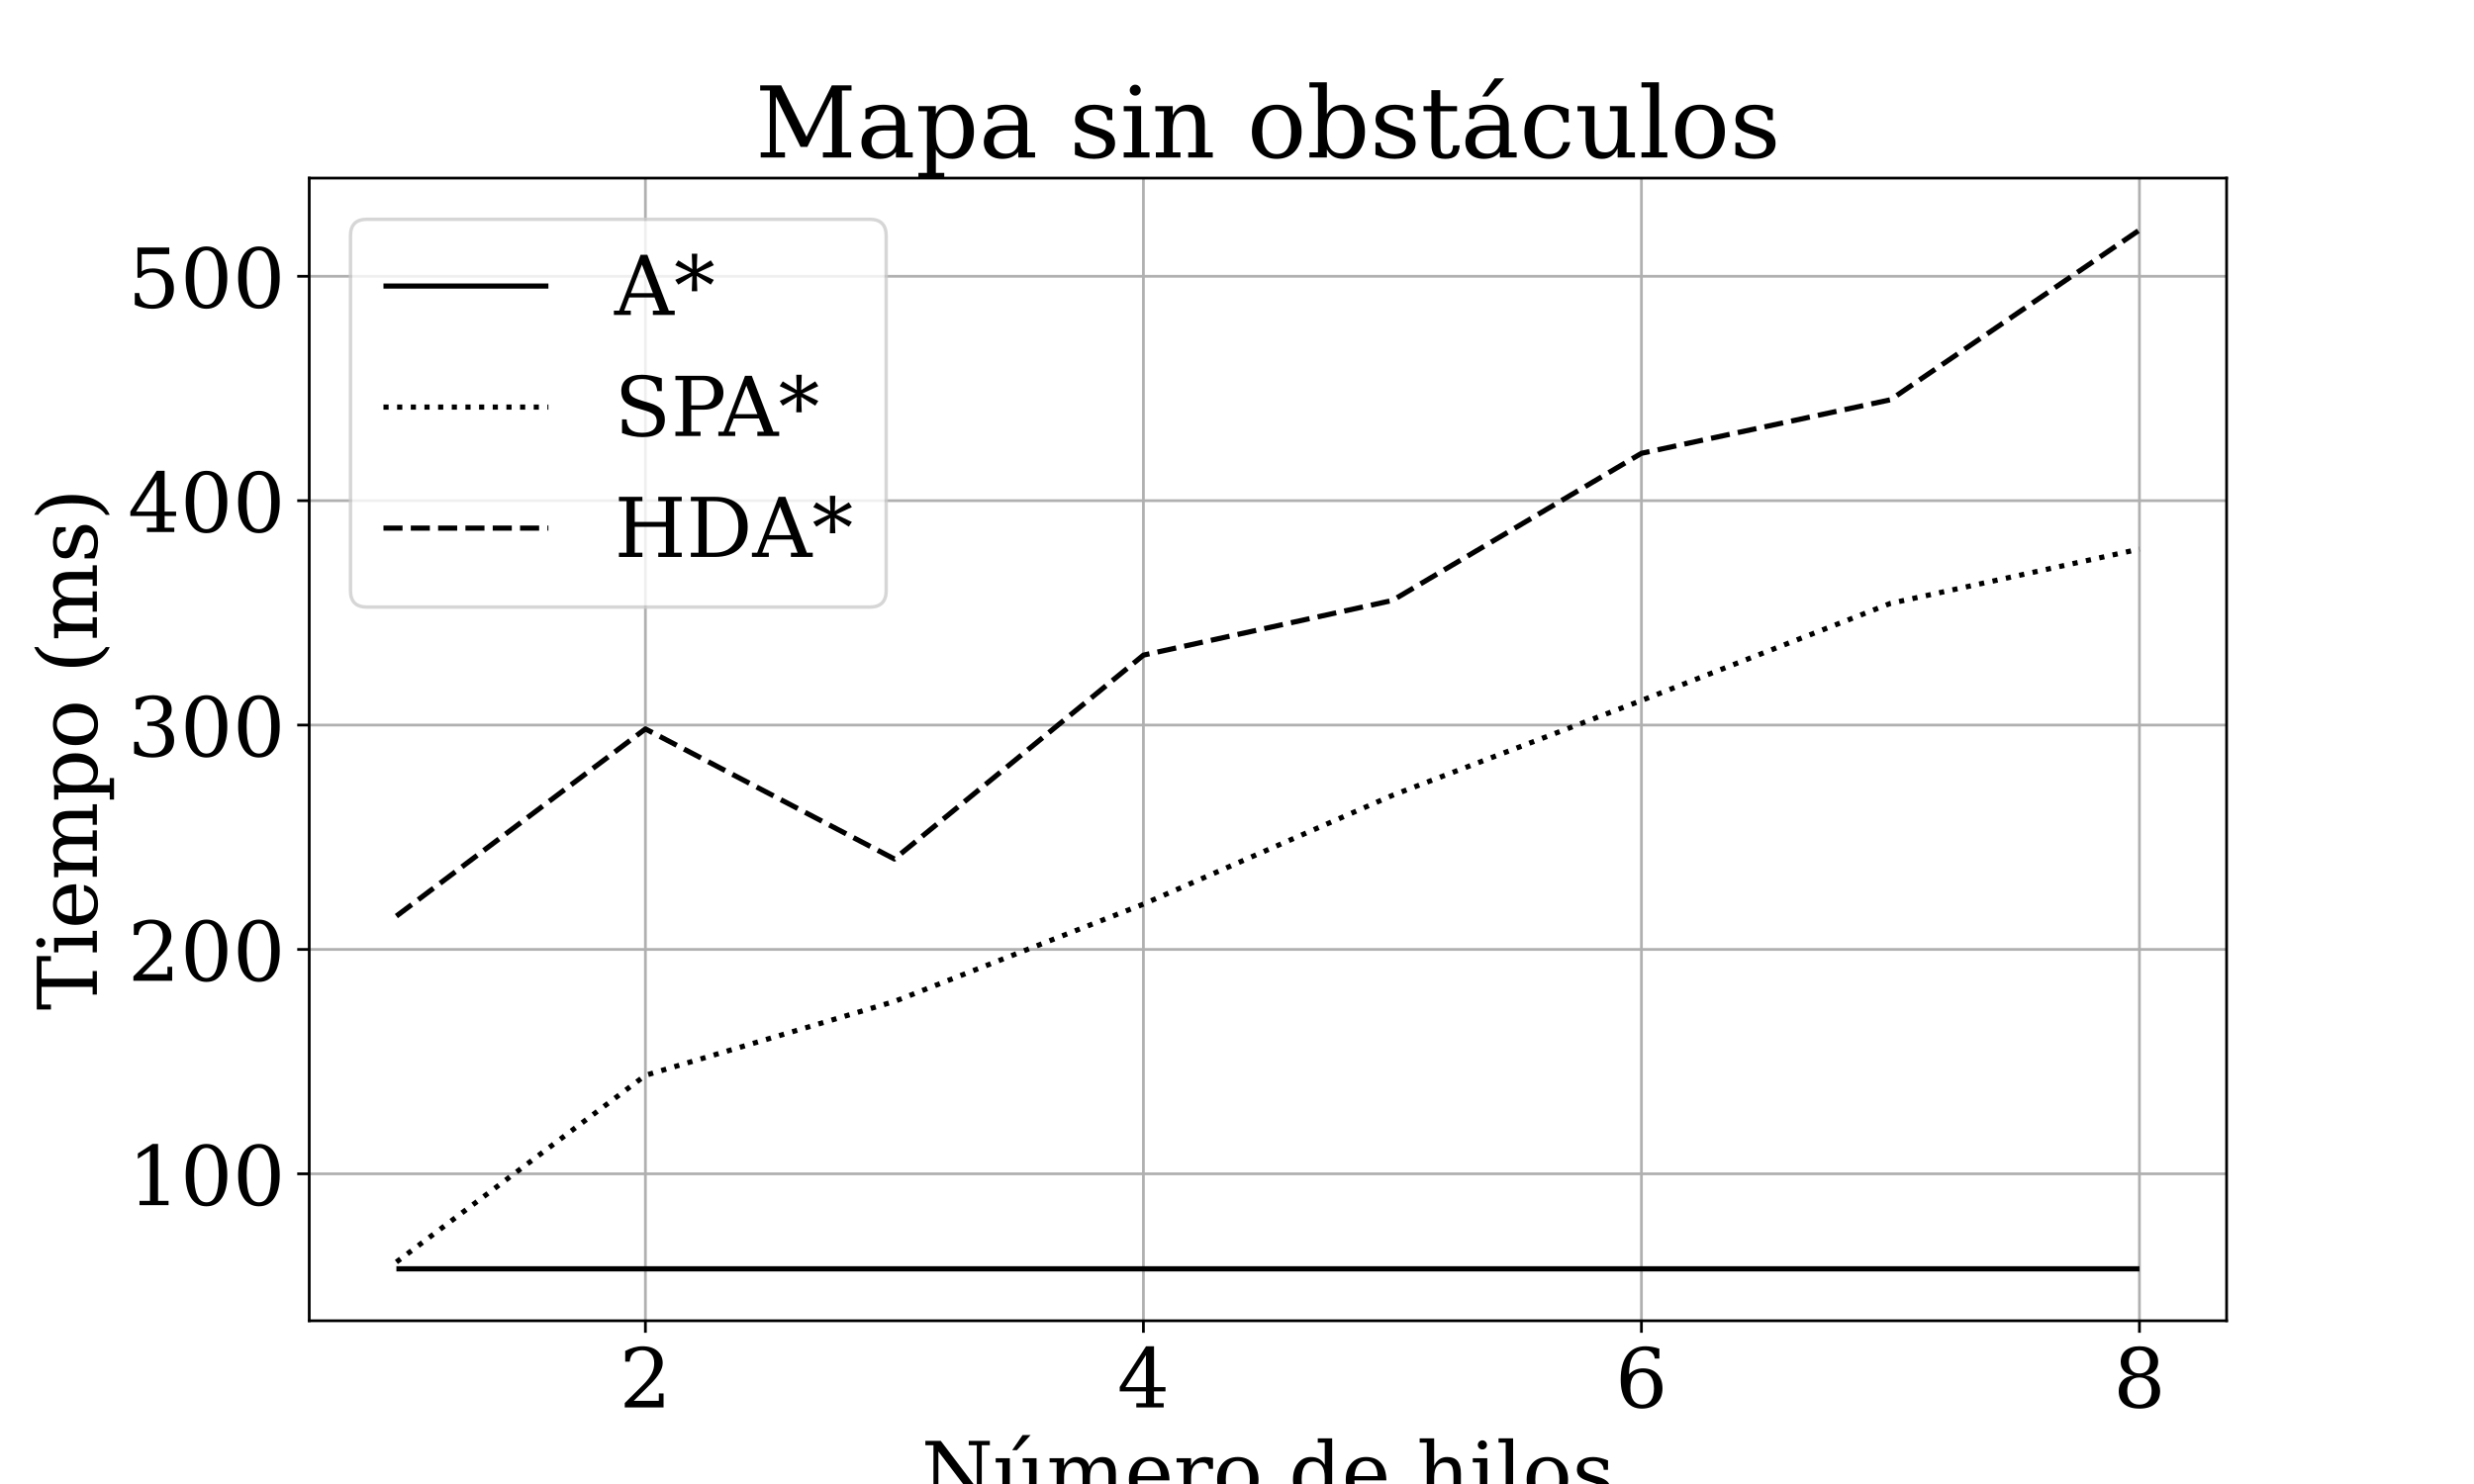
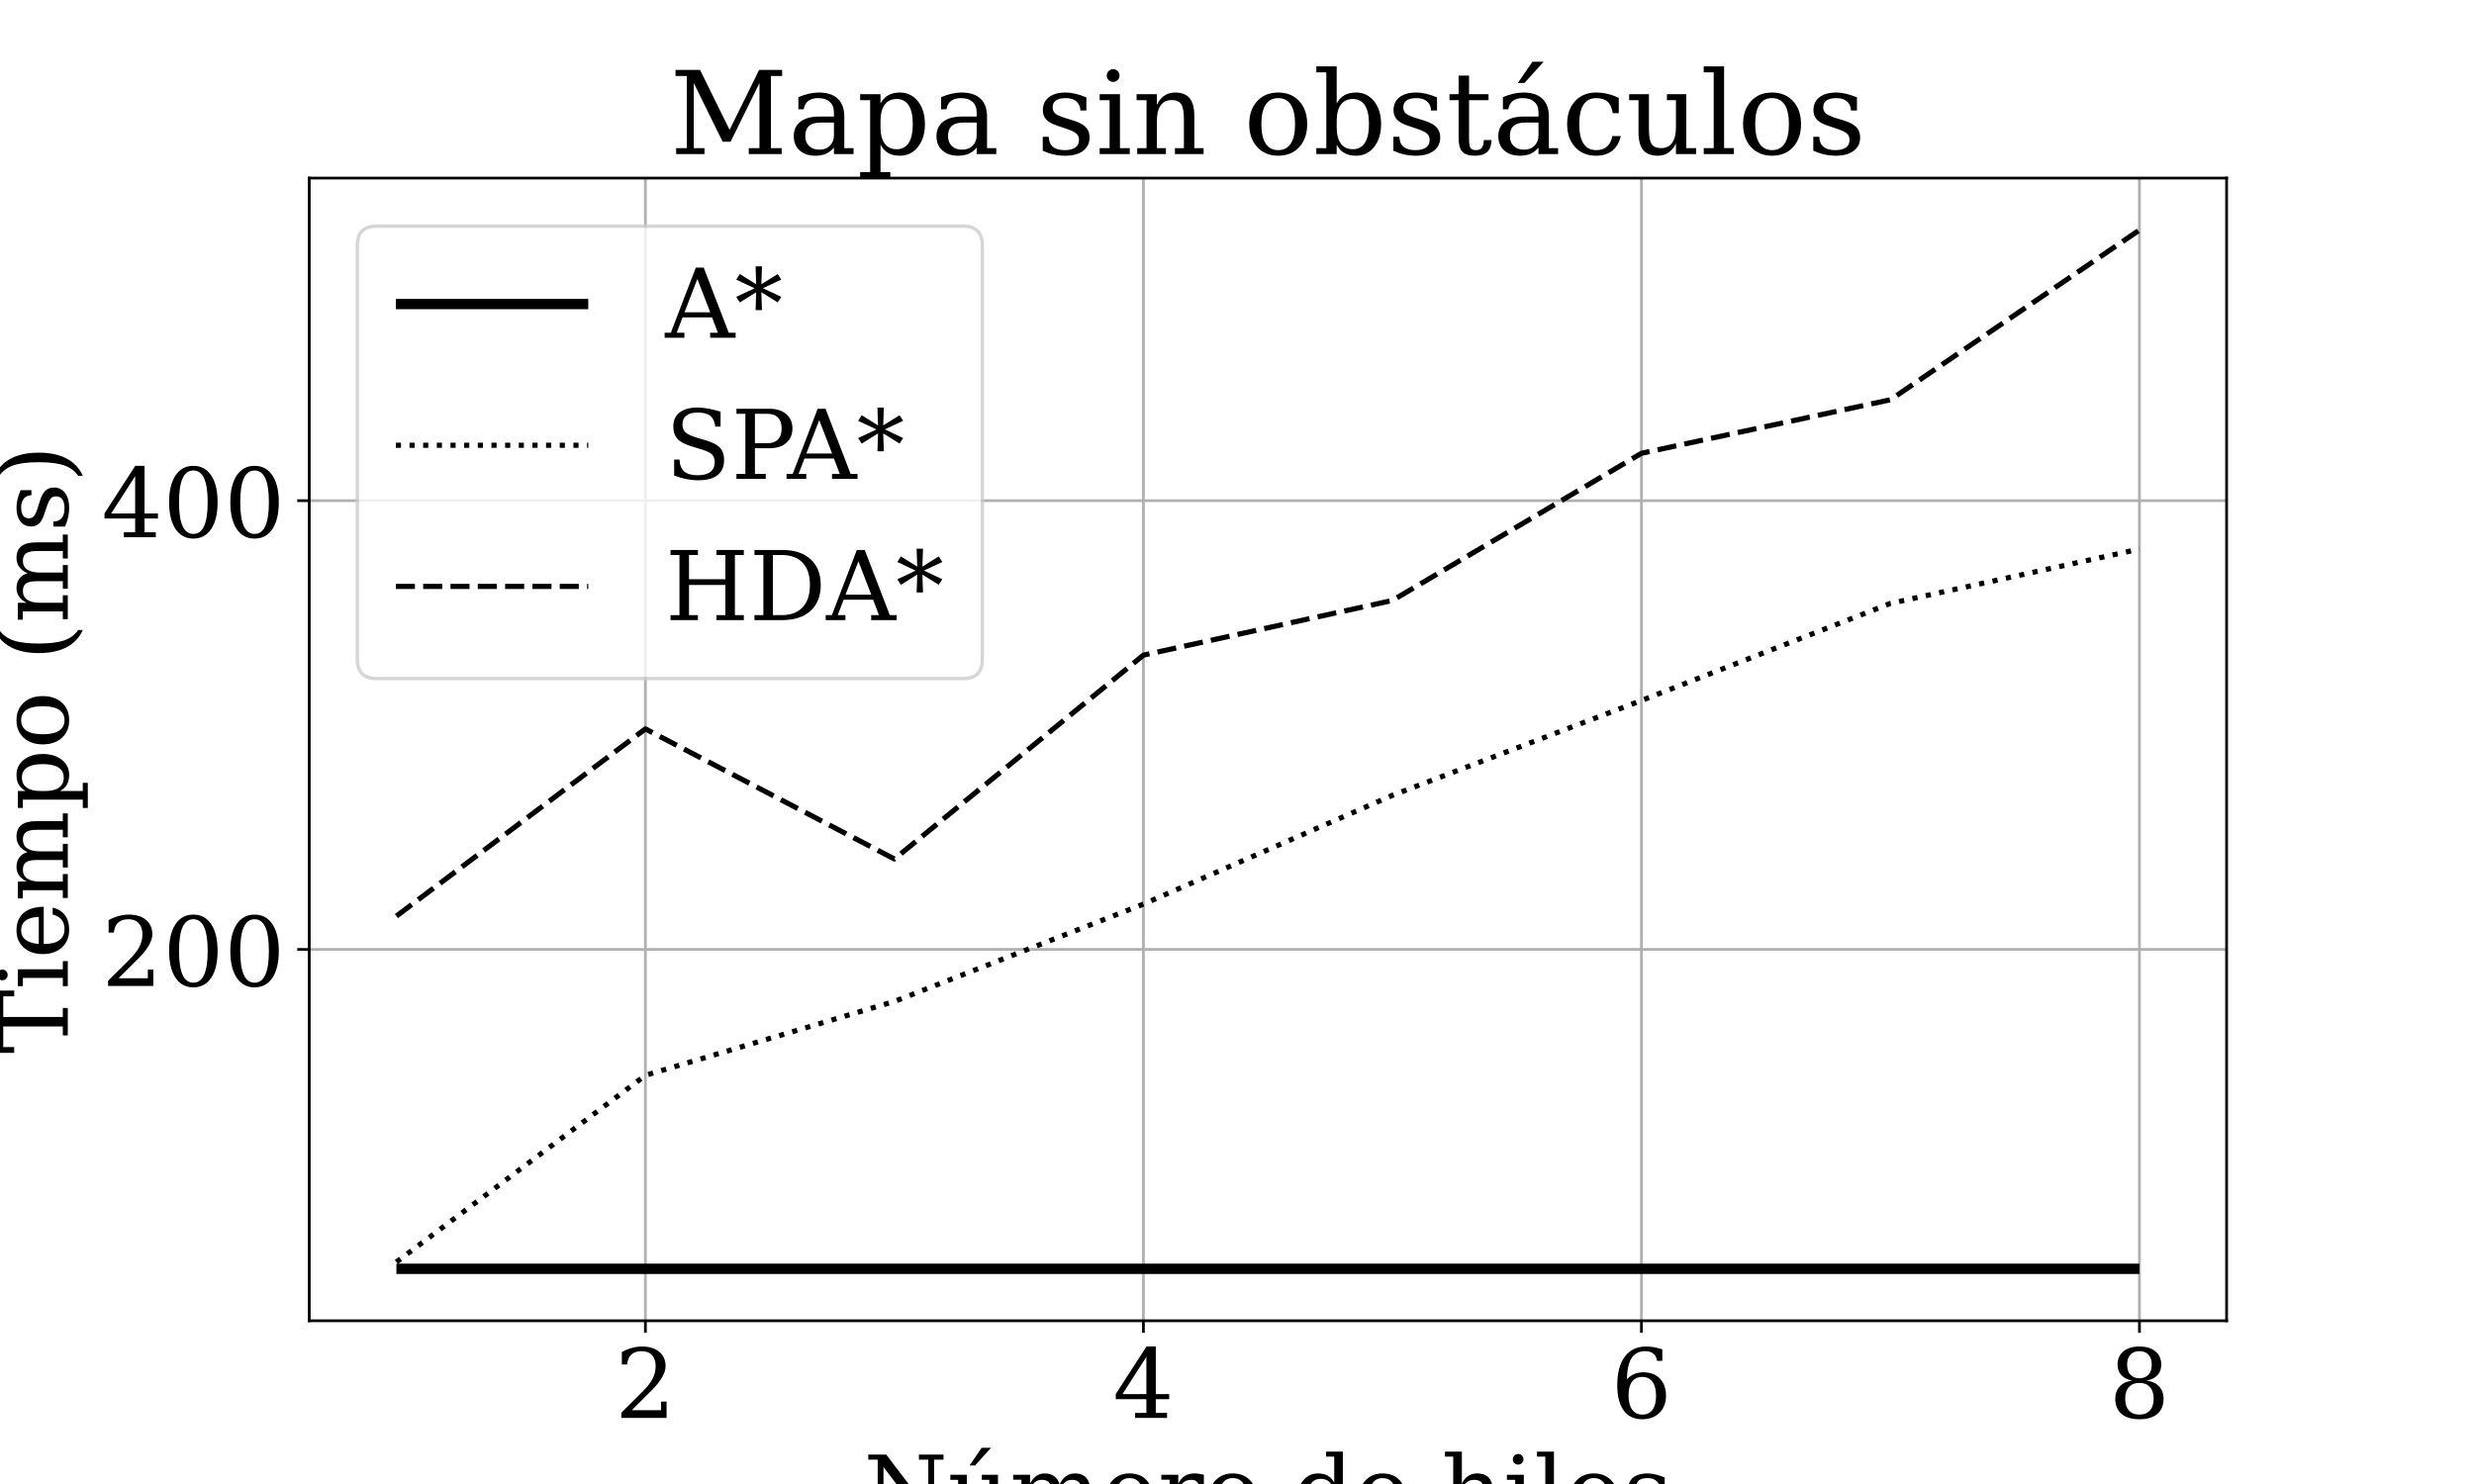
<svg xmlns="http://www.w3.org/2000/svg" xmlns:xlink="http://www.w3.org/1999/xlink" width="720pt" height="432pt" viewBox="0 0 720 432" version="1.1">
  <defs>
    <style type="text/css">*{stroke-linejoin: round; stroke-linecap: butt}</style>
  </defs>
  <g id="figure_1">
    <g id="patch_1">
      <path d="M 0 432  L 720 432  L 720 0  L 0 0  z " style="fill: #ffffff" />
    </g>
    <g id="axes_1">
      <g id="patch_2">
        <path d="M 90 384.48  L 648 384.48  L 648 51.84  L 90 51.84  z " style="fill: #ffffff" />
      </g>
      <g id="matplotlib.axis_1">
        <g id="xtick_1">
          <g id="line2d_1">
-             <path d="M 187.831 384.48  L 187.831 51.84  " clip-path="url(#p665cbd6c83)" style="fill: none; stroke: #b0b0b0; stroke-width: 0.8; stroke-linecap: square" />
+             <path d="M 187.831 384.48  L 187.831 51.84  " clip-path="url(#pa08eac9705)" style="fill: none; stroke: #b0b0b0; stroke-width: 0.8; stroke-linecap: square" />
          </g>
          <g id="line2d_2">
            <defs>
-               <path id="m688bf93bd5" d="M 0 0  L 0 3.5  " style="stroke: #000000; stroke-width: 0.8" />
-             </defs>
-             <g>
-               <use xlink:href="#m688bf93bd5" x="187.831" y="384.48" style="stroke: #000000; stroke-width: 0.8" />
+               <path id="mcaa4d766d4" d="M 0 0  L 0 3.5  " style="stroke: #000000; stroke-width: 0.8" />
+             </defs>
+             <g>
+               <use xlink:href="#mcaa4d766d4" x="187.831" y="384.48" style="stroke: #000000; stroke-width: 0.8" />
            </g>
          </g>
          <g id="text_1">
-             <g transform="translate(180.1962 409.7163) scale(0.24 -0.24)">
+             <g transform="translate(178.9237 412.7556) scale(0.28 -0.28)">
              <defs>
                <path id="DejaVuSerif-32" d="M 819 3553  L 469 3553  L 469 4384  Q 803 4563 1142 4656  Q 1481 4750 1806 4750  Q 2534 4750 2956 4397  Q 3378 4044 3378 3438  Q 3378 2753 2422 1800  Q 2347 1728 2309 1691  L 1131 513  L 3078 513  L 3078 1088  L 3444 1088  L 3444 0  L 434 0  L 434 341  L 1850 1753  Q 2319 2222 2519 2614  Q 2719 3006 2719 3438  Q 2719 3909 2473 4175  Q 2228 4441 1797 4441  Q 1350 4441 1106 4219  Q 863 3997 819 3553  z " transform="scale(0.015625)" />
              </defs>
              <use xlink:href="#DejaVuSerif-32" />
            </g>
          </g>
        </g>
        <g id="xtick_2">
          <g id="line2d_3">
-             <path d="M 332.766 384.48  L 332.766 51.84  " clip-path="url(#p665cbd6c83)" style="fill: none; stroke: #b0b0b0; stroke-width: 0.8; stroke-linecap: square" />
+             <path d="M 332.766 384.48  L 332.766 51.84  " clip-path="url(#pa08eac9705)" style="fill: none; stroke: #b0b0b0; stroke-width: 0.8; stroke-linecap: square" />
          </g>
          <g id="line2d_4">
            <g>
-               <use xlink:href="#m688bf93bd5" x="332.766" y="384.48" style="stroke: #000000; stroke-width: 0.8" />
+               <use xlink:href="#mcaa4d766d4" x="332.766" y="384.48" style="stroke: #000000; stroke-width: 0.8" />
            </g>
          </g>
          <g id="text_2">
-             <g transform="translate(325.1312 409.7163) scale(0.24 -0.24)">
+             <g transform="translate(323.8587 412.7556) scale(0.28 -0.28)">
              <defs>
                <path id="DejaVuSerif-34" d="M 2234 1581  L 2234 4063  L 641 1581  L 2234 1581  z M 3609 0  L 1484 0  L 1484 331  L 2234 331  L 2234 1247  L 197 1247  L 197 1588  L 2241 4750  L 2859 4750  L 2859 1581  L 3750 1581  L 3750 1247  L 2859 1247  L 2859 331  L 3609 331  L 3609 0  z " transform="scale(0.015625)" />
              </defs>
              <use xlink:href="#DejaVuSerif-34" />
            </g>
          </g>
        </g>
        <g id="xtick_3">
          <g id="line2d_5">
-             <path d="M 477.701 384.48  L 477.701 51.84  " clip-path="url(#p665cbd6c83)" style="fill: none; stroke: #b0b0b0; stroke-width: 0.8; stroke-linecap: square" />
+             <path d="M 477.701 384.48  L 477.701 51.84  " clip-path="url(#pa08eac9705)" style="fill: none; stroke: #b0b0b0; stroke-width: 0.8; stroke-linecap: square" />
          </g>
          <g id="line2d_6">
            <g>
-               <use xlink:href="#m688bf93bd5" x="477.701" y="384.48" style="stroke: #000000; stroke-width: 0.8" />
+               <use xlink:href="#mcaa4d766d4" x="477.701" y="384.48" style="stroke: #000000; stroke-width: 0.8" />
            </g>
          </g>
          <g id="text_3">
-             <g transform="translate(470.0663 409.7163) scale(0.24 -0.24)">
+             <g transform="translate(468.7938 412.7556) scale(0.28 -0.28)">
              <defs>
                <path id="DejaVuSerif-36" d="M 2094 219  Q 2534 219 2771 542  Q 3009 866 3009 1472  Q 3009 2078 2771 2401  Q 2534 2725 2094 2725  Q 1647 2725 1412 2412  Q 1178 2100 1178 1509  Q 1178 888 1415 553  Q 1653 219 2094 219  z M 1075 2569  Q 1288 2803 1556 2918  Q 1825 3034 2163 3034  Q 2859 3034 3264 2615  Q 3669 2197 3669 1472  Q 3669 763 3233 336  Q 2797 -91 2069 -91  Q 1278 -91 853 498  Q 428 1088 428 2181  Q 428 3406 931 4078  Q 1434 4750 2350 4750  Q 2597 4750 2869 4703  Q 3141 4656 3425 4563  L 3425 3794  L 3072 3794  Q 3034 4109 2831 4275  Q 2628 4441 2284 4441  Q 1678 4441 1381 3981  Q 1084 3522 1075 2569  z " transform="scale(0.015625)" />
              </defs>
              <use xlink:href="#DejaVuSerif-36" />
            </g>
          </g>
        </g>
        <g id="xtick_4">
          <g id="line2d_7">
-             <path d="M 622.636 384.48  L 622.636 51.84  " clip-path="url(#p665cbd6c83)" style="fill: none; stroke: #b0b0b0; stroke-width: 0.8; stroke-linecap: square" />
+             <path d="M 622.636 384.48  L 622.636 51.84  " clip-path="url(#pa08eac9705)" style="fill: none; stroke: #b0b0b0; stroke-width: 0.8; stroke-linecap: square" />
          </g>
          <g id="line2d_8">
            <g>
-               <use xlink:href="#m688bf93bd5" x="622.636" y="384.48" style="stroke: #000000; stroke-width: 0.8" />
+               <use xlink:href="#mcaa4d766d4" x="622.636" y="384.48" style="stroke: #000000; stroke-width: 0.8" />
            </g>
          </g>
          <g id="text_4">
-             <g transform="translate(615.0014 409.7163) scale(0.24 -0.24)">
+             <g transform="translate(613.7289 412.7556) scale(0.28 -0.28)">
              <defs>
                <path id="DejaVuSerif-38" d="M 2981 1275  Q 2981 1775 2732 2051  Q 2484 2328 2034 2328  Q 1584 2328 1336 2051  Q 1088 1775 1088 1275  Q 1088 772 1336 495  Q 1584 219 2034 219  Q 2484 219 2732 495  Q 2981 772 2981 1275  z M 2853 3541  Q 2853 3966 2637 4203  Q 2422 4441 2034 4441  Q 1650 4441 1433 4203  Q 1216 3966 1216 3541  Q 1216 3113 1433 2875  Q 1650 2638 2034 2638  Q 2422 2638 2637 2875  Q 2853 3113 2853 3541  z M 2516 2484  Q 3047 2413 3344 2092  Q 3641 1772 3641 1275  Q 3641 619 3225 264  Q 2809 -91 2034 -91  Q 1263 -91 845 264  Q 428 619 428 1275  Q 428 1772 725 2092  Q 1022 2413 1556 2484  Q 1084 2569 832 2842  Q 581 3116 581 3541  Q 581 4103 968 4426  Q 1356 4750 2034 4750  Q 2713 4750 3100 4426  Q 3488 4103 3488 3541  Q 3488 3116 3236 2842  Q 2984 2569 2516 2484  z " transform="scale(0.015625)" />
              </defs>
              <use xlink:href="#DejaVuSerif-38" />
            </g>
          </g>
        </g>
        <g id="text_5">
-           <g transform="translate(268.1306 436.9438) scale(0.24 -0.24)">
+           <g transform="translate(251.3191 443.8544) scale(0.28 -0.28)">
            <defs>
              <path id="DejaVuSerif-4e" d="M 313 0  L 313 331  L 941 331  L 941 4331  L 313 4331  L 313 4666  L 1509 4666  L 4306 984  L 4306 4331  L 3681 4331  L 3681 4666  L 5319 4666  L 5319 4331  L 4691 4331  L 4691 -91  L 4313 -91  L 1325 3841  L 1325 331  L 1953 331  L 1953 0  L 313 0  z " transform="scale(0.015625)" />
              <path id="DejaVuSerif-fa" d="M 2266 3322  L 3341 3322  L 3341 331  L 3884 331  L 3884 0  L 2766 0  L 2766 588  Q 2606 256 2353 82  Q 2100 -91 1766 -91  Q 1213 -91 952 223  Q 691 538 691 1209  L 691 2988  L 172 2988  L 172 3322  L 1269 3322  L 1269 1388  Q 1269 781 1417 556  Q 1566 331 1947 331  Q 2347 331 2556 625  Q 2766 919 2766 1478  L 2766 2988  L 2266 2988  L 2266 3322  z M 2258 5119  L 2880 5119  L 1818 3944  L 1452 3944  L 2258 5119  z " transform="scale(0.015625)" />
              <path id="DejaVuSerif-6d" d="M 3316 2675  Q 3481 3041 3739 3227  Q 3997 3413 4341 3413  Q 4863 3413 5119 3089  Q 5375 2766 5375 2113  L 5375 331  L 5894 331  L 5894 0  L 4300 0  L 4300 331  L 4800 331  L 4800 2047  Q 4800 2556 4650 2772  Q 4500 2988 4153 2988  Q 3769 2988 3567 2697  Q 3366 2406 3366 1850  L 3366 331  L 3866 331  L 3866 0  L 2291 0  L 2291 331  L 2791 331  L 2791 2069  Q 2791 2566 2641 2777  Q 2491 2988 2144 2988  Q 1759 2988 1557 2697  Q 1356 2406 1356 1850  L 1356 331  L 1856 331  L 1856 0  L 263 0  L 263 331  L 781 331  L 781 2994  L 231 2994  L 231 3322  L 1356 3322  L 1356 2731  Q 1516 3063 1762 3238  Q 2009 3413 2322 3413  Q 2709 3413 2968 3220  Q 3228 3028 3316 2675  z " transform="scale(0.015625)" />
              <path id="DejaVuSerif-65" d="M 3469 1600  L 991 1600  L 991 1575  Q 991 903 1244 561  Q 1497 219 1991 219  Q 2369 219 2611 417  Q 2853 616 2950 1006  L 3413 1006  Q 3275 459 2904 184  Q 2534 -91 1931 -91  Q 1203 -91 761 389  Q 319 869 319 1663  Q 319 2450 753 2931  Q 1188 3413 1894 3413  Q 2647 3413 3050 2948  Q 3453 2484 3469 1600  z M 2791 1931  Q 2772 2513 2545 2808  Q 2319 3103 1894 3103  Q 1497 3103 1269 2806  Q 1041 2509 991 1931  L 2791 1931  z " transform="scale(0.015625)" />
              <path id="DejaVuSerif-72" d="M 3059 3328  L 3059 2497  L 2728 2497  Q 2713 2744 2591 2866  Q 2469 2988 2234 2988  Q 1809 2988 1582 2694  Q 1356 2400 1356 1850  L 1356 331  L 2022 331  L 2022 0  L 263 0  L 263 331  L 781 331  L 781 2994  L 231 2994  L 231 3322  L 1356 3322  L 1356 2731  Q 1525 3078 1790 3245  Q 2056 3413 2438 3413  Q 2578 3413 2733 3391  Q 2888 3369 3059 3328  z " transform="scale(0.015625)" />
              <path id="DejaVuSerif-6f" d="M 1925 219  Q 2388 219 2623 584  Q 2859 950 2859 1663  Q 2859 2375 2623 2739  Q 2388 3103 1925 3103  Q 1463 3103 1227 2739  Q 991 2375 991 1663  Q 991 950 1228 584  Q 1466 219 1925 219  z M 1925 -91  Q 1200 -91 759 389  Q 319 869 319 1663  Q 319 2456 758 2934  Q 1197 3413 1925 3413  Q 2653 3413 3092 2934  Q 3531 2456 3531 1663  Q 3531 869 3092 389  Q 2653 -91 1925 -91  z " transform="scale(0.015625)" />
              <path id="DejaVuSerif-20" transform="scale(0.015625)" />
              <path id="DejaVuSerif-64" d="M 3359 331  L 3909 331  L 3909 0  L 2784 0  L 2784 519  Q 2616 206 2355 57  Q 2094 -91 1709 -91  Q 1097 -91 708 395  Q 319 881 319 1663  Q 319 2444 706 2928  Q 1094 3413 1709 3413  Q 2094 3413 2355 3264  Q 2616 3116 2784 2803  L 2784 4531  L 2241 4531  L 2241 4863  L 3359 4863  L 3359 331  z M 2784 1497  L 2784 1825  Q 2784 2422 2554 2737  Q 2325 3053 1888 3053  Q 1444 3053 1217 2703  Q 991 2353 991 1663  Q 991 975 1217 622  Q 1444 269 1888 269  Q 2325 269 2554 583  Q 2784 897 2784 1497  z " transform="scale(0.015625)" />
              <path id="DejaVuSerif-68" d="M 263 0  L 263 331  L 781 331  L 781 4531  L 231 4531  L 231 4863  L 1356 4863  L 1356 2731  Q 1516 3069 1770 3241  Q 2025 3413 2363 3413  Q 2913 3413 3172 3097  Q 3431 2781 3431 2113  L 3431 331  L 3944 331  L 3944 0  L 2356 0  L 2356 331  L 2853 331  L 2853 1931  Q 2853 2541 2704 2764  Q 2556 2988 2175 2988  Q 1775 2988 1565 2697  Q 1356 2406 1356 1850  L 1356 331  L 1856 331  L 1856 0  L 263 0  z " transform="scale(0.015625)" />
              <path id="DejaVuSerif-69" d="M 622 4353  Q 622 4497 726 4603  Q 831 4709 978 4709  Q 1122 4709 1226 4603  Q 1331 4497 1331 4353  Q 1331 4206 1228 4103  Q 1125 4000 978 4000  Q 831 4000 726 4103  Q 622 4206 622 4353  z M 1356 331  L 1900 331  L 1900 0  L 231 0  L 231 331  L 781 331  L 781 2988  L 231 2988  L 231 3322  L 1356 3322  L 1356 331  z " transform="scale(0.015625)" />
              <path id="DejaVuSerif-6c" d="M 1313 331  L 1856 331  L 1856 0  L 184 0  L 184 331  L 738 331  L 738 4531  L 184 4531  L 184 4863  L 1313 4863  L 1313 331  z " transform="scale(0.015625)" />
              <path id="DejaVuSerif-73" d="M 359 184  L 359 959  L 691 959  Q 703 588 923 403  Q 1144 219 1575 219  Q 1963 219 2166 364  Q 2369 509 2369 788  Q 2369 1006 2220 1140  Q 2072 1275 1594 1428  L 1178 1569  Q 750 1706 558 1912  Q 366 2119 366 2438  Q 366 2894 700 3153  Q 1034 3413 1625 3413  Q 1888 3413 2178 3344  Q 2469 3275 2778 3144  L 2778 2419  L 2447 2419  Q 2434 2741 2221 2922  Q 2009 3103 1644 3103  Q 1281 3103 1095 2975  Q 909 2847 909 2591  Q 909 2381 1050 2254  Q 1191 2128 1613 1997  L 2069 1856  Q 2541 1709 2748 1489  Q 2956 1269 2956 922  Q 2956 450 2595 179  Q 2234 -91 1600 -91  Q 1278 -91 972 -22  Q 666 47 359 184  z " transform="scale(0.015625)" />
            </defs>
            <use xlink:href="#DejaVuSerif-4e" />
-             <use xlink:href="#DejaVuSerif-fa" transform="translate(87.5 0)" />
-             <use xlink:href="#DejaVuSerif-6d" transform="translate(151.9043 0)" />
-             <use xlink:href="#DejaVuSerif-65" transform="translate(246.7285 0)" />
-             <use xlink:href="#DejaVuSerif-72" transform="translate(305.9082 0)" />
-             <use xlink:href="#DejaVuSerif-6f" transform="translate(353.7109 0)" />
-             <use xlink:href="#DejaVuSerif-20" transform="translate(413.916 0)" />
-             <use xlink:href="#DejaVuSerif-64" transform="translate(445.7031 0)" />
-             <use xlink:href="#DejaVuSerif-65" transform="translate(509.7168 0)" />
-             <use xlink:href="#DejaVuSerif-20" transform="translate(568.8965 0)" />
-             <use xlink:href="#DejaVuSerif-68" transform="translate(600.6836 0)" />
-             <use xlink:href="#DejaVuSerif-69" transform="translate(665.0879 0)" />
-             <use xlink:href="#DejaVuSerif-6c" transform="translate(697.0703 0)" />
-             <use xlink:href="#DejaVuSerif-6f" transform="translate(729.0527 0)" />
-             <use xlink:href="#DejaVuSerif-73" transform="translate(789.2578 0)" />
+             <use xlink:href="#DejaVuSerif-fa" x="87.5" />
+             <use xlink:href="#DejaVuSerif-6d" x="151.904" />
+             <use xlink:href="#DejaVuSerif-65" x="246.729" />
+             <use xlink:href="#DejaVuSerif-72" x="305.908" />
+             <use xlink:href="#DejaVuSerif-6f" x="353.711" />
+             <use xlink:href="#DejaVuSerif-20" x="413.916" />
+             <use xlink:href="#DejaVuSerif-64" x="445.703" />
+             <use xlink:href="#DejaVuSerif-65" x="509.717" />
+             <use xlink:href="#DejaVuSerif-20" x="568.896" />
+             <use xlink:href="#DejaVuSerif-68" x="600.684" />
+             <use xlink:href="#DejaVuSerif-69" x="665.088" />
+             <use xlink:href="#DejaVuSerif-6c" x="697.07" />
+             <use xlink:href="#DejaVuSerif-6f" x="729.053" />
+             <use xlink:href="#DejaVuSerif-73" x="789.258" />
          </g>
        </g>
      </g>
      <g id="matplotlib.axis_2">
        <g id="ytick_1">
          <g id="line2d_9">
-             <path d="M 90 341.705  L 648 341.705  " clip-path="url(#p665cbd6c83)" style="fill: none; stroke: #b0b0b0; stroke-width: 0.8; stroke-linecap: square" />
+             <path d="M 90 276.386  L 648 276.386  " clip-path="url(#pa08eac9705)" style="fill: none; stroke: #b0b0b0; stroke-width: 0.8; stroke-linecap: square" />
          </g>
          <g id="line2d_10">
            <defs>
-               <path id="m6c90b79f41" d="M 0 0  L -3.5 0  " style="stroke: #000000; stroke-width: 0.8" />
-             </defs>
-             <g>
-               <use xlink:href="#m6c90b79f41" x="90" y="341.705" style="stroke: #000000; stroke-width: 0.8" />
+               <path id="mc3ac501263" d="M 0 0  L -3.5 0  " style="stroke: #000000; stroke-width: 0.8" />
+             </defs>
+             <g>
+               <use xlink:href="#mc3ac501263" x="90" y="276.386" style="stroke: #000000; stroke-width: 0.8" />
            </g>
          </g>
          <g id="text_6">
-             <g transform="translate(37.19 350.823) scale(0.24 -0.24)">
-               <defs>
-                 <path id="DejaVuSerif-31" d="M 909 0  L 909 331  L 1722 331  L 1722 4213  L 781 3603  L 781 4013  L 1919 4750  L 2350 4750  L 2350 331  L 3163 331  L 3163 0  L 909 0  z " transform="scale(0.015625)" />
+             <g transform="translate(29.555 287.0243) scale(0.28 -0.28)">
+               <defs>
                <path id="DejaVuSerif-30" d="M 2034 219  Q 2513 219 2750 744  Q 2988 1269 2988 2328  Q 2988 3391 2750 3916  Q 2513 4441 2034 4441  Q 1556 4441 1318 3916  Q 1081 3391 1081 2328  Q 1081 1269 1318 744  Q 1556 219 2034 219  z M 2034 -91  Q 1275 -91 848 546  Q 422 1184 422 2328  Q 422 3475 848 4112  Q 1275 4750 2034 4750  Q 2797 4750 3222 4112  Q 3647 3475 3647 2328  Q 3647 1184 3222 546  Q 2797 -91 2034 -91  z " transform="scale(0.015625)" />
              </defs>
-               <use xlink:href="#DejaVuSerif-31" />
-               <use xlink:href="#DejaVuSerif-30" transform="translate(63.62305 0)" />
-               <use xlink:href="#DejaVuSerif-30" transform="translate(127.2461 0)" />
+               <use xlink:href="#DejaVuSerif-32" />
+               <use xlink:href="#DejaVuSerif-30" x="63.623" />
+               <use xlink:href="#DejaVuSerif-30" x="127.246" />
            </g>
          </g>
        </g>
        <g id="ytick_2">
          <g id="line2d_11">
-             <path d="M 90 276.386  L 648 276.386  " clip-path="url(#p665cbd6c83)" style="fill: none; stroke: #b0b0b0; stroke-width: 0.8; stroke-linecap: square" />
+             <path d="M 90 145.75  L 648 145.75  " clip-path="url(#pa08eac9705)" style="fill: none; stroke: #b0b0b0; stroke-width: 0.8; stroke-linecap: square" />
          </g>
          <g id="line2d_12">
            <g>
-               <use xlink:href="#m6c90b79f41" x="90" y="276.386" style="stroke: #000000; stroke-width: 0.8" />
+               <use xlink:href="#mc3ac501263" x="90" y="145.75" style="stroke: #000000; stroke-width: 0.8" />
            </g>
          </g>
          <g id="text_7">
-             <g transform="translate(37.19 285.5046) scale(0.24 -0.24)">
-               <use xlink:href="#DejaVuSerif-32" />
-               <use xlink:href="#DejaVuSerif-30" transform="translate(63.62305 0)" />
-               <use xlink:href="#DejaVuSerif-30" transform="translate(127.2461 0)" />
-             </g>
-           </g>
-         </g>
-         <g id="ytick_3">
-           <g id="line2d_13">
-             <path d="M 90 211.068  L 648 211.068  " clip-path="url(#p665cbd6c83)" style="fill: none; stroke: #b0b0b0; stroke-width: 0.8; stroke-linecap: square" />
-           </g>
-           <g id="line2d_14">
-             <g>
-               <use xlink:href="#m6c90b79f41" x="90" y="211.068" style="stroke: #000000; stroke-width: 0.8" />
-             </g>
-           </g>
-           <g id="text_8">
-             <g transform="translate(37.19 220.1863) scale(0.24 -0.24)">
-               <defs>
-                 <path id="DejaVuSerif-33" d="M 622 4469  Q 988 4606 1323 4678  Q 1659 4750 1953 4750  Q 2638 4750 3022 4454  Q 3406 4159 3406 3634  Q 3406 3213 3140 2930  Q 2875 2647 2388 2547  Q 2963 2466 3280 2130  Q 3597 1794 3597 1259  Q 3597 606 3158 257  Q 2719 -91 1894 -91  Q 1528 -91 1179 -12  Q 831 66 488 225  L 488 1131  L 838 1131  Q 869 681 1141 450  Q 1413 219 1906 219  Q 2384 219 2661 495  Q 2938 772 2938 1253  Q 2938 1803 2653 2086  Q 2369 2369 1819 2369  L 1522 2369  L 1522 2688  L 1678 2688  Q 2225 2688 2498 2914  Q 2772 3141 2772 3597  Q 2772 4006 2547 4223  Q 2322 4441 1900 4441  Q 1478 4441 1245 4241  Q 1013 4041 972 3647  L 622 3647  L 622 4469  z " transform="scale(0.015625)" />
-               </defs>
-               <use xlink:href="#DejaVuSerif-33" />
-               <use xlink:href="#DejaVuSerif-30" transform="translate(63.62305 0)" />
-               <use xlink:href="#DejaVuSerif-30" transform="translate(127.2461 0)" />
-             </g>
-           </g>
-         </g>
-         <g id="ytick_4">
-           <g id="line2d_15">
-             <path d="M 90 145.75  L 648 145.75  " clip-path="url(#p665cbd6c83)" style="fill: none; stroke: #b0b0b0; stroke-width: 0.8; stroke-linecap: square" />
-           </g>
-           <g id="line2d_16">
-             <g>
-               <use xlink:href="#m6c90b79f41" x="90" y="145.75" style="stroke: #000000; stroke-width: 0.8" />
-             </g>
-           </g>
-           <g id="text_9">
-             <g transform="translate(37.19 154.8679) scale(0.24 -0.24)">
+             <g transform="translate(29.555 156.3876) scale(0.28 -0.28)">
              <use xlink:href="#DejaVuSerif-34" />
-               <use xlink:href="#DejaVuSerif-30" transform="translate(63.62305 0)" />
-               <use xlink:href="#DejaVuSerif-30" transform="translate(127.2461 0)" />
-             </g>
-           </g>
-         </g>
-         <g id="ytick_5">
-           <g id="line2d_17">
-             <path d="M 90 80.431  L 648 80.431  " clip-path="url(#p665cbd6c83)" style="fill: none; stroke: #b0b0b0; stroke-width: 0.8; stroke-linecap: square" />
-           </g>
-           <g id="line2d_18">
-             <g>
-               <use xlink:href="#m6c90b79f41" x="90" y="80.431" style="stroke: #000000; stroke-width: 0.8" />
-             </g>
-           </g>
-           <g id="text_10">
-             <g transform="translate(37.19 89.54953) scale(0.24 -0.24)">
-               <defs>
-                 <path id="DejaVuSerif-35" d="M 3219 4666  L 3219 4153  L 1081 4153  L 1081 2816  Q 1244 2928 1461 2984  Q 1678 3041 1947 3041  Q 2703 3041 3140 2622  Q 3578 2203 3578 1478  Q 3578 738 3136 323  Q 2694 -91 1894 -91  Q 1572 -91 1234 -12  Q 897 66 544 225  L 544 1131  L 897 1131  Q 925 688 1179 453  Q 1434 219 1894 219  Q 2388 219 2653 544  Q 2919 869 2919 1478  Q 2919 2084 2655 2407  Q 2391 2731 1894 2731  Q 1613 2731 1398 2631  Q 1184 2531 1019 2322  L 750 2322  L 750 4666  L 3219 4666  z " transform="scale(0.015625)" />
-               </defs>
-               <use xlink:href="#DejaVuSerif-35" />
-               <use xlink:href="#DejaVuSerif-30" transform="translate(63.62305 0)" />
-               <use xlink:href="#DejaVuSerif-30" transform="translate(127.2461 0)" />
-             </g>
-           </g>
-         </g>
-         <g id="text_11">
-           <g transform="translate(28.19875 294.105) rotate(-90) scale(0.24 -0.24)">
+               <use xlink:href="#DejaVuSerif-30" x="63.623" />
+               <use xlink:href="#DejaVuSerif-30" x="127.246" />
+             </g>
+           </g>
+         </g>
+         <g id="text_8">
+           <g transform="translate(19.73187 306.7625) rotate(-90) scale(0.28 -0.28)">
            <defs>
              <path id="DejaVuSerif-54" d="M 1222 0  L 1222 331  L 1819 331  L 1819 4294  L 447 4294  L 447 3566  L 63 3566  L 63 4666  L 4206 4666  L 4206 3566  L 3822 3566  L 3822 4294  L 2450 4294  L 2450 331  L 3047 331  L 3047 0  L 1222 0  z " transform="scale(0.015625)" />
              <path id="DejaVuSerif-70" d="M 1313 1825  L 1313 1497  Q 1313 897 1542 583  Q 1772 269 2209 269  Q 2650 269 2876 622  Q 3103 975 3103 1663  Q 3103 2353 2876 2703  Q 2650 3053 2209 3053  Q 1772 3053 1542 2737  Q 1313 2422 1313 1825  z M 738 2988  L 184 2988  L 184 3322  L 1313 3322  L 1313 2803  Q 1481 3116 1742 3264  Q 2003 3413 2388 3413  Q 3000 3413 3387 2928  Q 3775 2444 3775 1663  Q 3775 881 3387 395  Q 3000 -91 2388 -91  Q 2003 -91 1742 57  Q 1481 206 1313 519  L 1313 -997  L 1856 -997  L 1856 -1331  L 184 -1331  L 184 -997  L 738 -997  L 738 2988  z " transform="scale(0.015625)" />
              <path id="DejaVuSerif-28" d="M 2041 -997  Q 1281 -656 893 83  Q 506 822 506 1931  Q 506 3044 893 3783  Q 1281 4522 2041 4863  L 2041 4556  Q 1559 4225 1350 3623  Q 1141 3022 1141 1931  Q 1141 844 1350 242  Q 1559 -359 2041 -691  L 2041 -997  z " transform="scale(0.015625)" />
              <path id="DejaVuSerif-29" d="M 453 -997  L 453 -691  Q 934 -359 1145 242  Q 1356 844 1356 1931  Q 1356 3022 1145 3623  Q 934 4225 453 4556  L 453 4863  Q 1216 4522 1603 3783  Q 1991 3044 1991 1931  Q 1991 822 1603 83  Q 1216 -656 453 -997  z " transform="scale(0.015625)" />
            </defs>
            <use xlink:href="#DejaVuSerif-54" />
-             <use xlink:href="#DejaVuSerif-69" transform="translate(66.69922 0)" />
-             <use xlink:href="#DejaVuSerif-65" transform="translate(98.68164 0)" />
-             <use xlink:href="#DejaVuSerif-6d" transform="translate(157.8613 0)" />
-             <use xlink:href="#DejaVuSerif-70" transform="translate(252.6855 0)" />
-             <use xlink:href="#DejaVuSerif-6f" transform="translate(316.6992 0)" />
-             <use xlink:href="#DejaVuSerif-20" transform="translate(376.9043 0)" />
-             <use xlink:href="#DejaVuSerif-28" transform="translate(408.6914 0)" />
-             <use xlink:href="#DejaVuSerif-6d" transform="translate(447.7051 0)" />
-             <use xlink:href="#DejaVuSerif-73" transform="translate(542.5293 0)" />
-             <use xlink:href="#DejaVuSerif-29" transform="translate(593.8477 0)" />
+             <use xlink:href="#DejaVuSerif-69" x="66.699" />
+             <use xlink:href="#DejaVuSerif-65" x="98.682" />
+             <use xlink:href="#DejaVuSerif-6d" x="157.861" />
+             <use xlink:href="#DejaVuSerif-70" x="252.686" />
+             <use xlink:href="#DejaVuSerif-6f" x="316.699" />
+             <use xlink:href="#DejaVuSerif-20" x="376.904" />
+             <use xlink:href="#DejaVuSerif-28" x="408.691" />
+             <use xlink:href="#DejaVuSerif-6d" x="447.705" />
+             <use xlink:href="#DejaVuSerif-73" x="542.529" />
+             <use xlink:href="#DejaVuSerif-29" x="593.848" />
          </g>
        </g>
      </g>
      <g id="LineCollection_1">
-         <path d="M 115.364 369.36  L 622.636 369.36  " clip-path="url(#p665cbd6c83)" style="fill: none; stroke: #000000; stroke-width: 1.5" />
-       </g>
-       <g id="line2d_19">
-         <path d="M 115.364 367.377  L 187.831 313.034  L 260.299 291.521  L 332.766 263.189  L 405.234 231.526  L 477.701 203.915  L 550.169 175.65  L 622.636 159.848  " clip-path="url(#p665cbd6c83)" style="fill: none; stroke-dasharray: 1.5,2.475; stroke-dashoffset: 0; stroke: #000000; stroke-width: 1.5" />
-       </g>
-       <g id="line2d_20">
-         <path d="M 115.364 266.679  L 187.831 212.187  L 260.299 250.061  L 332.766 190.715  L 405.234 174.791  L 477.701 131.957  L 550.169 116.371  L 622.636 66.96  " clip-path="url(#p665cbd6c83)" style="fill: none; stroke-dasharray: 5.55,2.4; stroke-dashoffset: 0; stroke: #000000; stroke-width: 1.5" />
+         <path d="M 115.364 369.36  L 622.636 369.36  " clip-path="url(#pa08eac9705)" style="fill: none; stroke: #000000; stroke-width: 3" />
+       </g>
+       <g id="line2d_13">
+         <path d="M 115.364 367.377  L 187.831 313.034  L 260.299 291.521  L 332.766 263.189  L 405.234 231.526  L 477.701 203.915  L 550.169 175.65  L 622.636 159.848  " clip-path="url(#pa08eac9705)" style="fill: none; stroke-dasharray: 1.5,2.475; stroke-dashoffset: 0; stroke: #000000; stroke-width: 1.5" />
+       </g>
+       <g id="line2d_14">
+         <path d="M 115.364 266.679  L 187.831 212.187  L 260.299 250.061  L 332.766 190.715  L 405.234 174.791  L 477.701 131.957  L 550.169 116.371  L 622.636 66.96  " clip-path="url(#pa08eac9705)" style="fill: none; stroke-dasharray: 5.55,2.4; stroke-dashoffset: 0; stroke: #000000; stroke-width: 1.5" />
      </g>
      <g id="patch_3">
        <path d="M 90 384.48  L 90 51.84  " style="fill: none; stroke: #000000; stroke-width: 0.8; stroke-linejoin: miter; stroke-linecap: square" />
      </g>
      <g id="patch_4">
        <path d="M 648 384.48  L 648 51.84  " style="fill: none; stroke: #000000; stroke-width: 0.8; stroke-linejoin: miter; stroke-linecap: square" />
      </g>
      <g id="patch_5">
        <path d="M 90 384.48  L 648 384.48  " style="fill: none; stroke: #000000; stroke-width: 0.8; stroke-linejoin: miter; stroke-linecap: square" />
      </g>
      <g id="patch_6">
        <path d="M 90 51.84  L 648 51.84  " style="fill: none; stroke: #000000; stroke-width: 0.8; stroke-linejoin: miter; stroke-linecap: square" />
      </g>
-       <g id="text_12">
-         <g transform="translate(219.7912 45.84) scale(0.288 -0.288)">
+       <g id="text_9">
+         <g transform="translate(194.9231 44.85225) scale(0.336 -0.336)">
          <defs>
            <path id="DejaVuSerif-4d" d="M 353 0  L 353 331  L 947 331  L 947 4331  L 319 4331  L 319 4666  L 1678 4666  L 3316 1344  L 4953 4666  L 6228 4666  L 6228 4331  L 5606 4331  L 5606 331  L 6203 331  L 6203 0  L 4378 0  L 4378 331  L 4972 331  L 4972 3938  L 3372 684  L 2931 684  L 1331 3938  L 1331 331  L 1925 331  L 1925 0  L 353 0  z " transform="scale(0.015625)" />
            <path id="DejaVuSerif-61" d="M 2547 1044  L 2547 1747  L 1806 1747  Q 1378 1747 1168 1562  Q 959 1378 959 997  Q 959 650 1171 447  Q 1384 244 1747 244  Q 2106 244 2326 466  Q 2547 688 2547 1044  z M 3122 2075  L 3122 331  L 3634 331  L 3634 0  L 2547 0  L 2547 359  Q 2356 128 2106 18  Q 1856 -91 1522 -91  Q 969 -91 644 203  Q 319 497 319 997  Q 319 1513 691 1797  Q 1063 2081 1741 2081  L 2547 2081  L 2547 2309  Q 2547 2688 2317 2895  Q 2088 3103 1672 3103  Q 1328 3103 1125 2947  Q 922 2791 872 2484  L 575 2484  L 575 3156  Q 875 3284 1158 3348  Q 1441 3413 1709 3413  Q 2400 3413 2761 3070  Q 3122 2728 3122 2075  z " transform="scale(0.015625)" />
            <path id="DejaVuSerif-6e" d="M 263 0  L 263 331  L 781 331  L 781 2988  L 231 2988  L 231 3322  L 1356 3322  L 1356 2731  Q 1516 3069 1770 3241  Q 2025 3413 2363 3413  Q 2913 3413 3172 3097  Q 3431 2781 3431 2113  L 3431 331  L 3944 331  L 3944 0  L 2356 0  L 2356 331  L 2853 331  L 2853 1931  Q 2853 2541 2703 2767  Q 2553 2994 2175 2994  Q 1775 2994 1565 2701  Q 1356 2409 1356 1850  L 1356 331  L 1856 331  L 1856 0  L 263 0  z " transform="scale(0.015625)" />
            <path id="DejaVuSerif-62" d="M 738 331  L 738 4531  L 184 4531  L 184 4863  L 1313 4863  L 1313 2803  Q 1481 3116 1742 3264  Q 2003 3413 2388 3413  Q 3000 3413 3387 2928  Q 3775 2444 3775 1663  Q 3775 881 3387 395  Q 3000 -91 2388 -91  Q 2003 -91 1742 57  Q 1481 206 1313 519  L 1313 0  L 184 0  L 184 331  L 738 331  z M 1313 1497  Q 1313 897 1542 583  Q 1772 269 2209 269  Q 2650 269 2876 622  Q 3103 975 3103 1663  Q 3103 2353 2876 2703  Q 2650 3053 2209 3053  Q 1772 3053 1542 2737  Q 1313 2422 1313 1825  L 1313 1497  z " transform="scale(0.015625)" />
            <path id="DejaVuSerif-74" d="M 691 2988  L 184 2988  L 184 3322  L 691 3322  L 691 4353  L 1269 4353  L 1269 3322  L 2350 3322  L 2350 2988  L 1269 2988  L 1269 878  Q 1269 456 1350 337  Q 1431 219 1650 219  Q 1875 219 1978 351  Q 2081 484 2088 781  L 2522 781  Q 2497 328 2275 118  Q 2053 -91 1600 -91  Q 1103 -91 897 129  Q 691 350 691 878  L 691 2988  z " transform="scale(0.015625)" />
            <path id="DejaVuSerif-e1" d="M 2547 1044  L 2547 1747  L 1806 1747  Q 1378 1747 1168 1562  Q 959 1378 959 997  Q 959 650 1171 447  Q 1384 244 1747 244  Q 2106 244 2326 466  Q 2547 688 2547 1044  z M 3122 2075  L 3122 331  L 3634 331  L 3634 0  L 2547 0  L 2547 359  Q 2356 128 2106 18  Q 1856 -91 1522 -91  Q 969 -91 644 203  Q 319 497 319 997  Q 319 1513 691 1797  Q 1063 2081 1741 2081  L 2547 2081  L 2547 2309  Q 2547 2688 2317 2895  Q 2088 3103 1672 3103  Q 1328 3103 1125 2947  Q 922 2791 872 2484  L 575 2484  L 575 3156  Q 875 3284 1158 3348  Q 1441 3413 1709 3413  Q 2400 3413 2761 3070  Q 3122 2728 3122 2075  z M 2210 5119  L 2832 5119  L 1770 3944  L 1404 3944  L 2210 5119  z " transform="scale(0.015625)" />
            <path id="DejaVuSerif-63" d="M 3291 997  Q 3169 466 2822 187  Q 2475 -91 1925 -91  Q 1200 -91 759 389  Q 319 869 319 1663  Q 319 2459 759 2936  Q 1200 3413 1925 3413  Q 2241 3413 2553 3339  Q 2866 3266 3181 3116  L 3181 2266  L 2847 2266  Q 2781 2703 2561 2903  Q 2341 3103 1931 3103  Q 1466 3103 1228 2742  Q 991 2381 991 1663  Q 991 944 1227 581  Q 1463 219 1931 219  Q 2303 219 2525 412  Q 2747 606 2828 997  L 3291 997  z " transform="scale(0.015625)" />
            <path id="DejaVuSerif-75" d="M 2266 3322  L 3341 3322  L 3341 331  L 3884 331  L 3884 0  L 2766 0  L 2766 588  Q 2606 256 2353 82  Q 2100 -91 1766 -91  Q 1213 -91 952 223  Q 691 538 691 1209  L 691 2988  L 172 2988  L 172 3322  L 1269 3322  L 1269 1388  Q 1269 781 1417 556  Q 1566 331 1947 331  Q 2347 331 2556 625  Q 2766 919 2766 1478  L 2766 2988  L 2266 2988  L 2266 3322  z " transform="scale(0.015625)" />
          </defs>
          <use xlink:href="#DejaVuSerif-4d" />
-           <use xlink:href="#DejaVuSerif-61" transform="translate(102.3926 0)" />
-           <use xlink:href="#DejaVuSerif-70" transform="translate(162.0117 0)" />
-           <use xlink:href="#DejaVuSerif-61" transform="translate(226.0254 0)" />
-           <use xlink:href="#DejaVuSerif-20" transform="translate(285.6445 0)" />
-           <use xlink:href="#DejaVuSerif-73" transform="translate(317.4316 0)" />
-           <use xlink:href="#DejaVuSerif-69" transform="translate(368.75 0)" />
-           <use xlink:href="#DejaVuSerif-6e" transform="translate(400.7324 0)" />
-           <use xlink:href="#DejaVuSerif-20" transform="translate(465.1367 0)" />
-           <use xlink:href="#DejaVuSerif-6f" transform="translate(496.9238 0)" />
-           <use xlink:href="#DejaVuSerif-62" transform="translate(557.1289 0)" />
-           <use xlink:href="#DejaVuSerif-73" transform="translate(621.1426 0)" />
-           <use xlink:href="#DejaVuSerif-74" transform="translate(672.4609 0)" />
-           <use xlink:href="#DejaVuSerif-e1" transform="translate(712.6465 0)" />
-           <use xlink:href="#DejaVuSerif-63" transform="translate(772.2656 0)" />
-           <use xlink:href="#DejaVuSerif-75" transform="translate(828.2715 0)" />
-           <use xlink:href="#DejaVuSerif-6c" transform="translate(892.6758 0)" />
-           <use xlink:href="#DejaVuSerif-6f" transform="translate(924.6582 0)" />
-           <use xlink:href="#DejaVuSerif-73" transform="translate(984.8633 0)" />
+           <use xlink:href="#DejaVuSerif-61" x="102.393" />
+           <use xlink:href="#DejaVuSerif-70" x="162.012" />
+           <use xlink:href="#DejaVuSerif-61" x="226.025" />
+           <use xlink:href="#DejaVuSerif-20" x="285.645" />
+           <use xlink:href="#DejaVuSerif-73" x="317.432" />
+           <use xlink:href="#DejaVuSerif-69" x="368.75" />
+           <use xlink:href="#DejaVuSerif-6e" x="400.732" />
+           <use xlink:href="#DejaVuSerif-20" x="465.137" />
+           <use xlink:href="#DejaVuSerif-6f" x="496.924" />
+           <use xlink:href="#DejaVuSerif-62" x="557.129" />
+           <use xlink:href="#DejaVuSerif-73" x="621.143" />
+           <use xlink:href="#DejaVuSerif-74" x="672.461" />
+           <use xlink:href="#DejaVuSerif-e1" x="712.646" />
+           <use xlink:href="#DejaVuSerif-63" x="772.266" />
+           <use xlink:href="#DejaVuSerif-75" x="828.271" />
+           <use xlink:href="#DejaVuSerif-6c" x="892.676" />
+           <use xlink:href="#DejaVuSerif-6f" x="924.658" />
+           <use xlink:href="#DejaVuSerif-73" x="984.863" />
        </g>
      </g>
      <g id="legend_1">
        <g id="patch_7">
-           <path d="M 106.8 176.722  L 253.102 176.722  Q 257.902 176.722 257.902 171.923  L 257.902 68.64  Q 257.902 63.84 253.102 63.84  L 106.8 63.84  Q 102 63.84 102 68.64  L 102 171.923  Q 102 176.722 106.8 176.722  z " style="fill: #ffffff; opacity: 0.8; stroke: #cccccc; stroke-linejoin: miter" />
-         </g>
-         <g id="line2d_21">
-           <path d="M 111.6 83.276  L 159.6 83.276  " style="fill: none; stroke: #000000; stroke-width: 1.5" />
-         </g>
-         <g id="text_13">
-           <g transform="translate(178.8 91.67625) scale(0.24 -0.24)">
+           <path d="M 109.6 197.536  L 280.286 197.536  Q 285.886 197.536 285.886 191.936  L 285.886 71.44  Q 285.886 65.84 280.286 65.84  L 109.6 65.84  Q 104 65.84 104 71.44  L 104 191.936  Q 104 197.536 109.6 197.536  z " style="fill: #ffffff; opacity: 0.8; stroke: #cccccc; stroke-linejoin: miter" />
+         </g>
+         <g id="line2d_15">
+           <path d="M 115.2 88.516  L 171.2 88.516  " style="fill: none; stroke: #000000; stroke-width: 3" />
+         </g>
+         <g id="text_10">
+           <g transform="translate(193.6 98.31562) scale(0.28 -0.28)">
            <defs>
              <path id="DejaVuSerif-41" d="M 1281 1691  L 2994 1691  L 2138 3909  L 1281 1691  z M -38 0  L -38 331  L 372 331  L 2034 4666  L 2559 4666  L 4225 331  L 4684 331  L 4684 0  L 2988 0  L 2988 331  L 3506 331  L 3116 1356  L 1153 1356  L 763 331  L 1275 331  L 1275 0  L -38 0  z " transform="scale(0.015625)" />
              <path id="DejaVuSerif-2a" d="M 3097 3866  L 1875 3297  L 3097 2719  L 2859 2350  L 1772 3028  L 1813 1838  L 1388 1838  L 1428 3028  L 341 2350  L 103 2719  L 1325 3291  L 103 3866  L 341 4238  L 1428 3559  L 1388 4750  L 1813 4750  L 1772 3559  L 2859 4238  L 3097 3866  z " transform="scale(0.015625)" />
            </defs>
            <use xlink:href="#DejaVuSerif-41" />
-             <use xlink:href="#DejaVuSerif-2a" transform="translate(72.2168 0)" />
-           </g>
-         </g>
-         <g id="line2d_22">
-           <path d="M 111.6 118.504  L 135.6 118.504  L 159.6 118.504  " style="fill: none; stroke-dasharray: 1.5,2.475; stroke-dashoffset: 0; stroke: #000000; stroke-width: 1.5" />
-         </g>
-         <g id="text_14">
-           <g transform="translate(178.8 126.9038) scale(0.24 -0.24)">
+             <use xlink:href="#DejaVuSerif-2a" x="72.217" />
+           </g>
+         </g>
+         <g id="line2d_16">
+           <path d="M 115.2 129.614  L 143.2 129.614  L 171.2 129.614  " style="fill: none; stroke-dasharray: 1.5,2.475; stroke-dashoffset: 0; stroke: #000000; stroke-width: 1.5" />
+         </g>
+         <g id="text_11">
+           <g transform="translate(193.6 139.4144) scale(0.28 -0.28)">
            <defs>
              <path id="DejaVuSerif-53" d="M 594 225  L 594 1288  L 953 1284  Q 969 753 1261 498  Q 1553 244 2150 244  Q 2706 244 2998 464  Q 3291 684 3291 1106  Q 3291 1444 3114 1625  Q 2938 1806 2369 1978  L 1753 2163  Q 1084 2366 811 2669  Q 538 2972 538 3500  Q 538 4094 959 4422  Q 1381 4750 2144 4750  Q 2469 4750 2856 4679  Q 3244 4609 3681 4475  L 3681 3481  L 3328 3481  Q 3275 3975 2998 4195  Q 2722 4416 2156 4416  Q 1663 4416 1405 4214  Q 1147 4013 1147 3628  Q 1147 3294 1340 3103  Q 1534 2913 2163 2725  L 2741 2553  Q 3375 2363 3645 2067  Q 3916 1772 3916 1275  Q 3916 597 3481 253  Q 3047 -91 2188 -91  Q 1803 -91 1404 -12  Q 1006 66 594 225  z " transform="scale(0.015625)" />
              <path id="DejaVuSerif-50" d="M 1581 2375  L 2406 2375  Q 2872 2375 3115 2626  Q 3359 2878 3359 3353  Q 3359 3831 3115 4081  Q 2872 4331 2406 4331  L 1581 4331  L 1581 2375  z M 353 0  L 353 331  L 947 331  L 947 4331  L 353 4331  L 353 4666  L 2559 4666  Q 3259 4666 3668 4311  Q 4078 3956 4078 3353  Q 4078 2753 3668 2397  Q 3259 2041 2559 2041  L 1581 2041  L 1581 331  L 2303 331  L 2303 0  L 353 0  z " transform="scale(0.015625)" />
            </defs>
            <use xlink:href="#DejaVuSerif-53" />
-             <use xlink:href="#DejaVuSerif-50" transform="translate(68.50586 0)" />
-             <use xlink:href="#DejaVuSerif-41" transform="translate(126.666 0)" />
-             <use xlink:href="#DejaVuSerif-2a" transform="translate(198.8828 0)" />
-           </g>
-         </g>
-         <g id="line2d_23">
-           <path d="M 111.6 153.731  L 135.6 153.731  L 159.6 153.731  " style="fill: none; stroke-dasharray: 5.55,2.4; stroke-dashoffset: 0; stroke: #000000; stroke-width: 1.5" />
-         </g>
-         <g id="text_15">
-           <g transform="translate(178.8 162.1312) scale(0.24 -0.24)">
+             <use xlink:href="#DejaVuSerif-50" x="68.506" />
+             <use xlink:href="#DejaVuSerif-41" x="126.666" />
+             <use xlink:href="#DejaVuSerif-2a" x="198.883" />
+           </g>
+         </g>
+         <g id="line2d_17">
+           <path d="M 115.2 170.713  L 143.2 170.713  L 171.2 170.713  " style="fill: none; stroke-dasharray: 5.55,2.4; stroke-dashoffset: 0; stroke: #000000; stroke-width: 1.5" />
+         </g>
+         <g id="text_12">
+           <g transform="translate(193.6 180.5131) scale(0.28 -0.28)">
            <defs>
              <path id="DejaVuSerif-48" d="M 353 0  L 353 331  L 947 331  L 947 4331  L 353 4331  L 353 4666  L 2175 4666  L 2175 4331  L 1581 4331  L 1581 2719  L 4000 2719  L 4000 4331  L 3406 4331  L 3406 4666  L 5228 4666  L 5228 4331  L 4634 4331  L 4634 331  L 5228 331  L 5228 0  L 3406 0  L 3406 331  L 4000 331  L 4000 2338  L 1581 2338  L 1581 331  L 2175 331  L 2175 0  L 353 0  z " transform="scale(0.015625)" />
              <path id="DejaVuSerif-44" d="M 1581 331  L 2163 331  Q 3072 331 3558 850  Q 4044 1369 4044 2338  Q 4044 3306 3559 3818  Q 3075 4331 2163 4331  L 1581 4331  L 1581 331  z M 353 0  L 353 331  L 947 331  L 947 4331  L 353 4331  L 353 4666  L 2209 4666  Q 3416 4666 4089 4050  Q 4763 3434 4763 2338  Q 4763 1238 4088 619  Q 3413 0 2209 0  L 353 0  z " transform="scale(0.015625)" />
            </defs>
            <use xlink:href="#DejaVuSerif-48" />
-             <use xlink:href="#DejaVuSerif-44" transform="translate(87.20703 0)" />
-             <use xlink:href="#DejaVuSerif-41" transform="translate(167.3828 0)" />
-             <use xlink:href="#DejaVuSerif-2a" transform="translate(239.5996 0)" />
+             <use xlink:href="#DejaVuSerif-44" x="87.207" />
+             <use xlink:href="#DejaVuSerif-41" x="167.383" />
+             <use xlink:href="#DejaVuSerif-2a" x="239.6" />
          </g>
        </g>
      </g>
    </g>
  </g>
  <defs>
-     <clipPath id="p665cbd6c83">
+     <clipPath id="pa08eac9705">
      <rect x="90" y="51.84" width="558" height="332.64" />
    </clipPath>
  </defs>
</svg>
